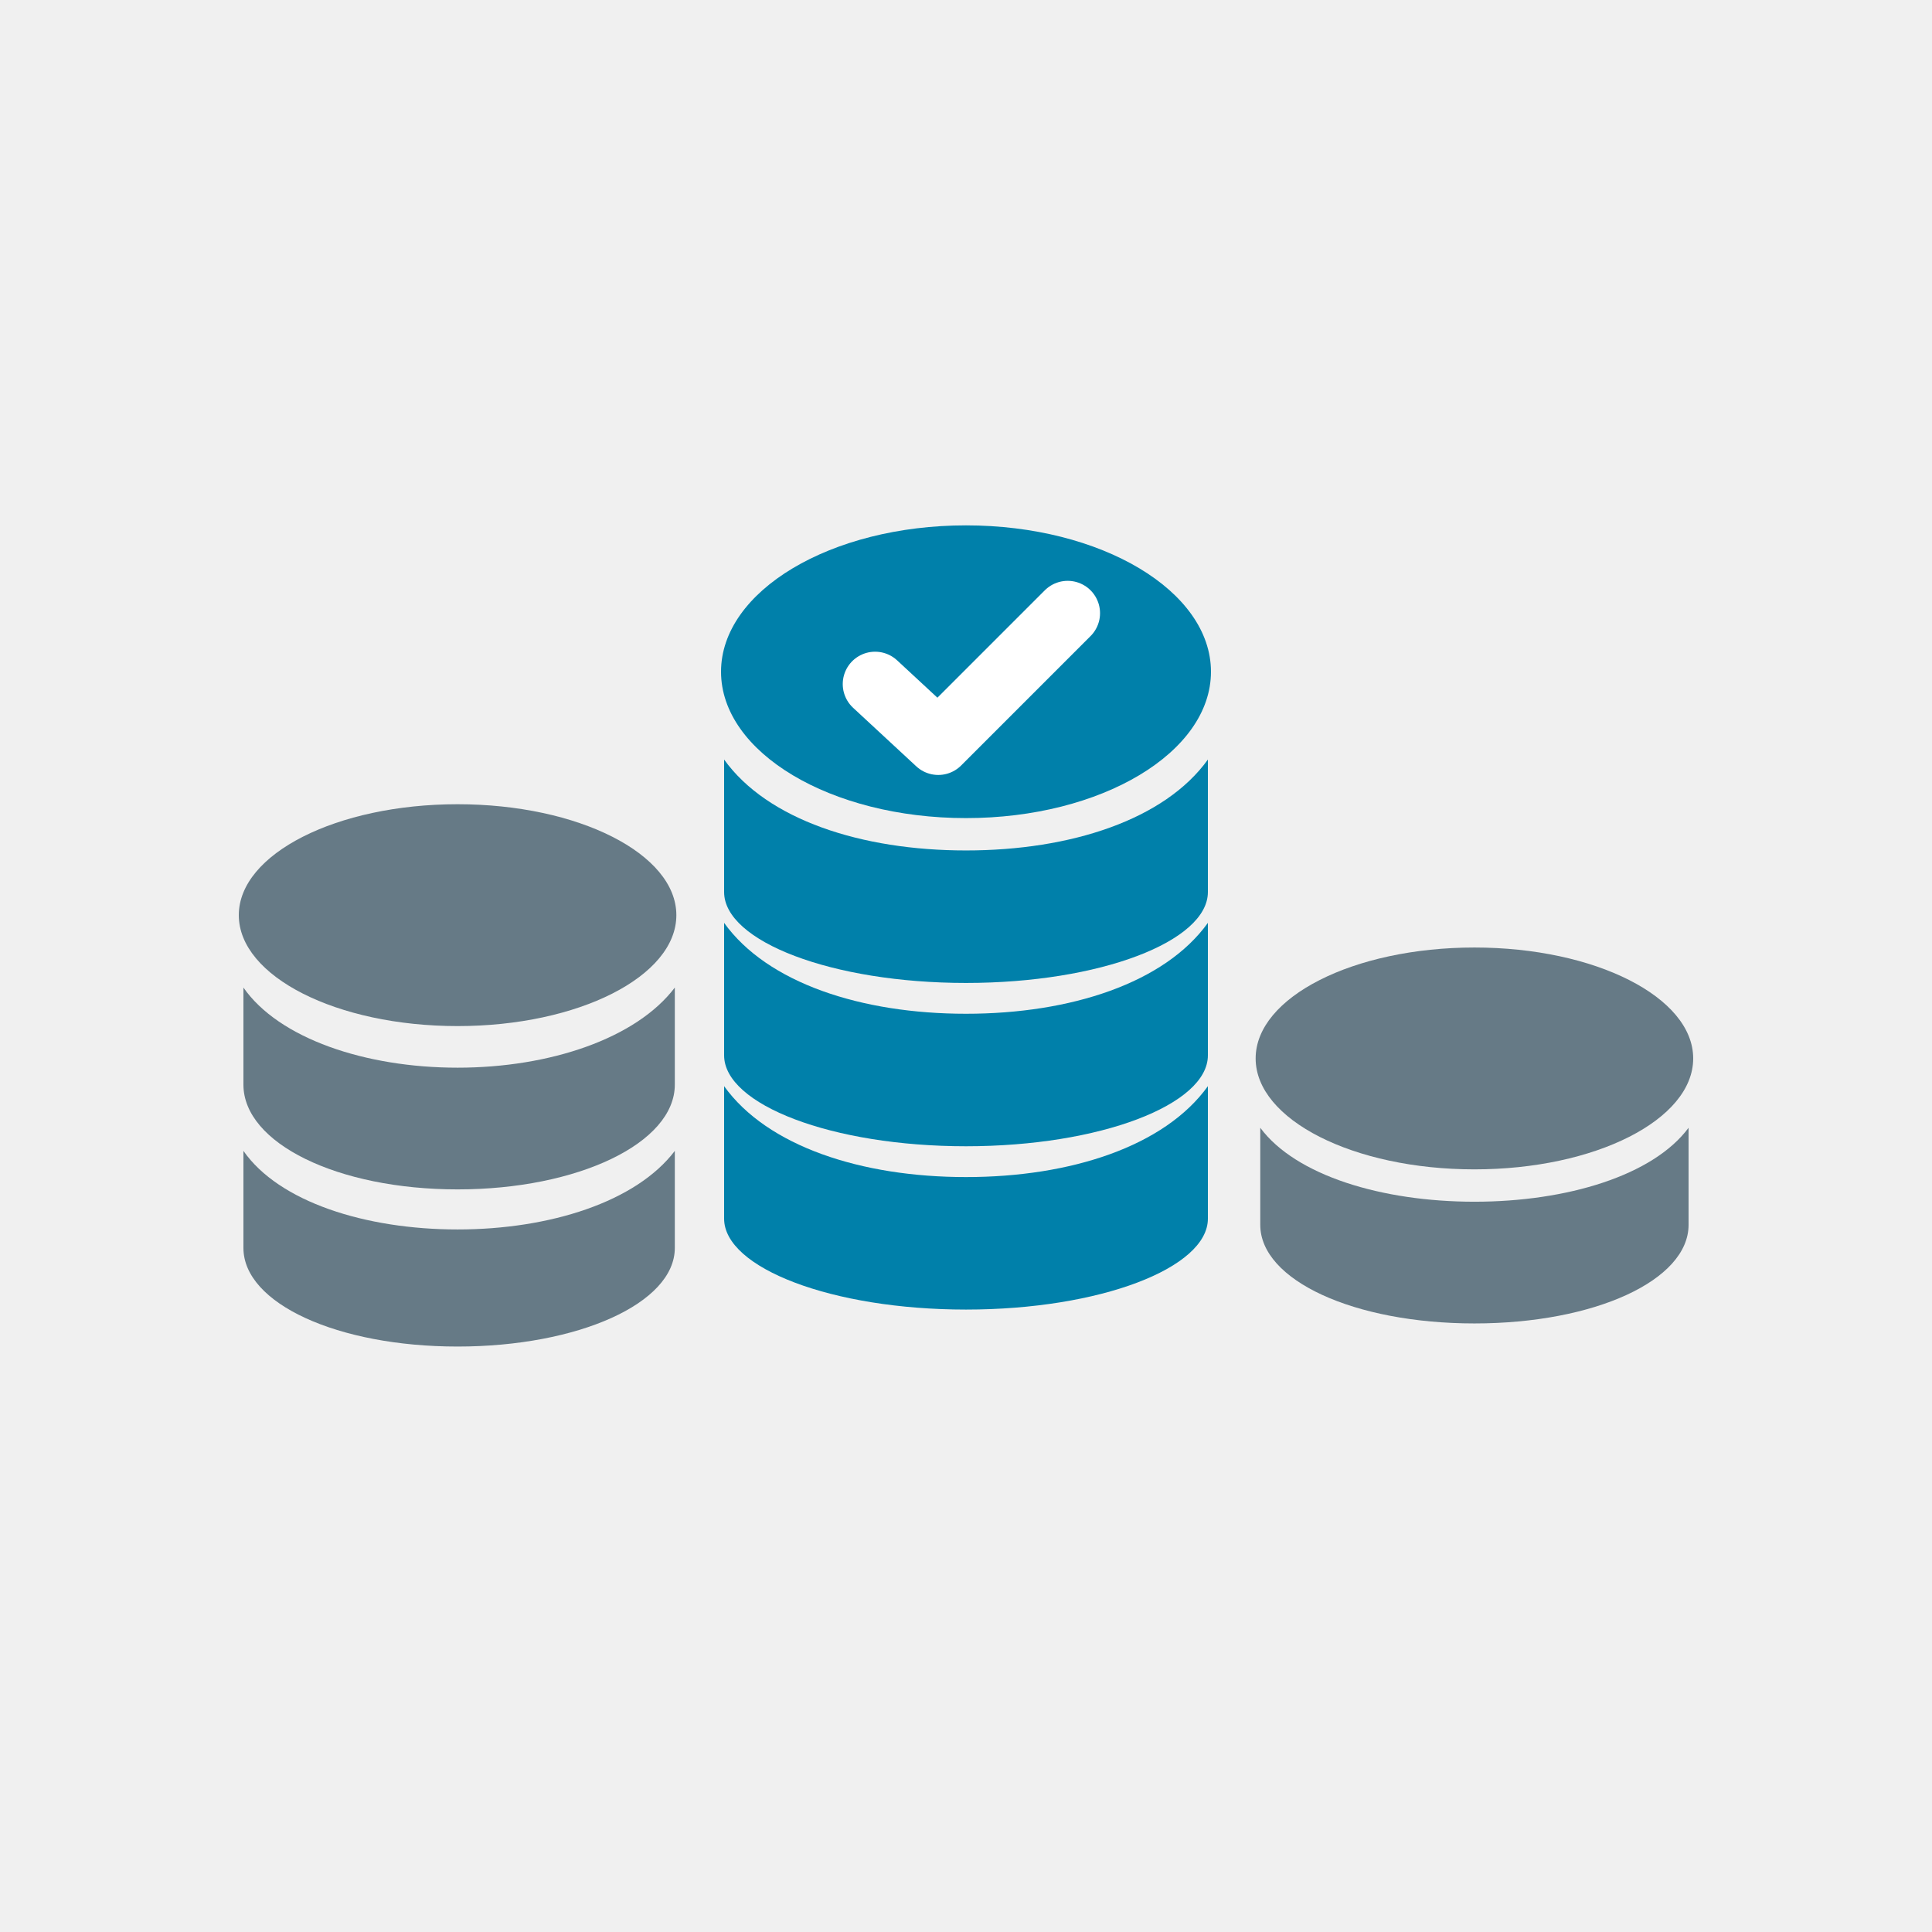
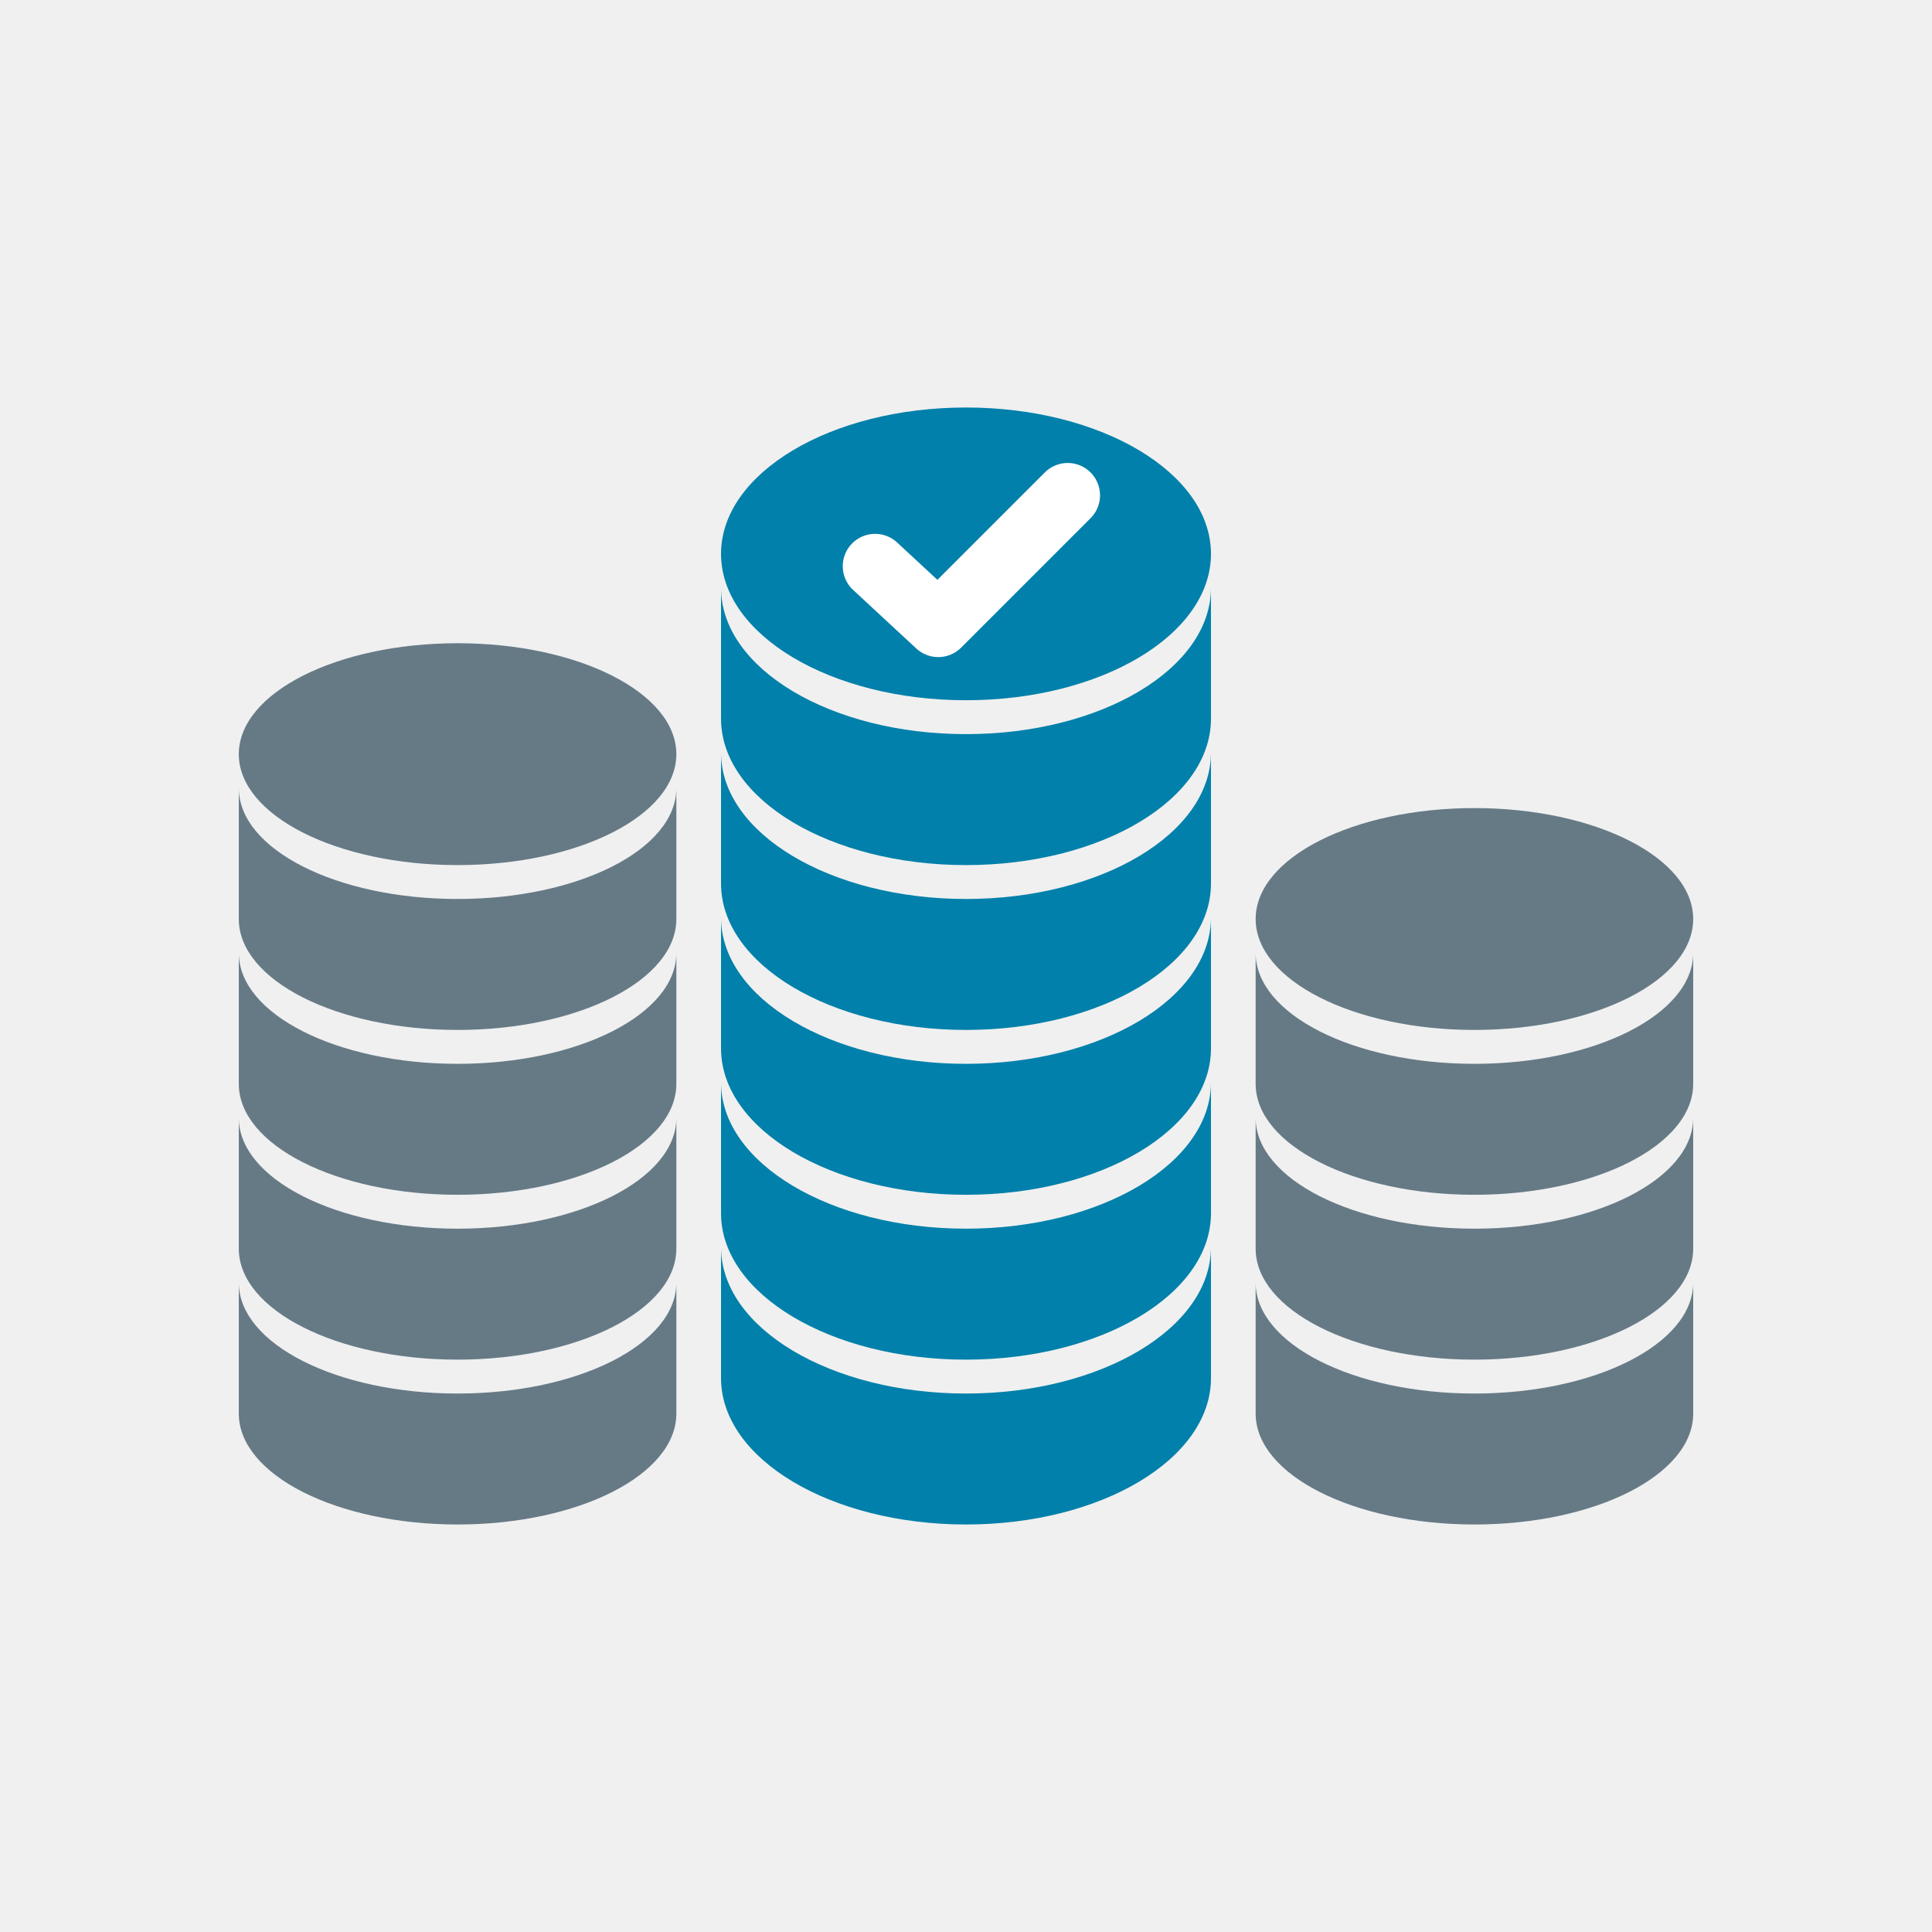
<svg xmlns="http://www.w3.org/2000/svg" width="1024" height="1024" viewBox="0 0 1254 1254" role="img" aria-labelledby="icon-title icon-description">
-   <g id="side-coins" fill="#667a86">
-     <ellipse cx="297" cy="594" rx="142" ry="72" />
-     <path d="M158 641C181 674 237 693 297 693S413 674 438 641V704C438 742 375 772 297 772S158 742 158 704Z" />
-     <path d="M158 747C181 780 237 798 297 798S413 780 438 747V810C438 846 375 874 297 874S158 846 158 810Z" />
-     <ellipse cx="957" cy="687" rx="142" ry="72" />
-     <path d="M818 732C841 763 897 780 957 780S1073 763 1096 732V795C1096 831 1035 859 957 859S818 831 818 795Z" />
+   <g id="coin-stacks" transform="translate(0 46.5)">
+     <g id="side-coins" fill="#667a86">
+       <ellipse cx="297" cy="443" rx="142" ry="72" />
+       <path d="M155 465A142 72 0 0 0 439 465V550A142 72 0 0 1 155 550Z" />
+       <path d="M155 572A142 72 0 0 0 439 572V657A142 72 0 0 1 155 657Z" />
+       <path d="M155 679A142 72 0 0 0 439 679V764A142 72 0 0 1 155 764Z" />
+       <path d="M155 786A142 72 0 0 0 439 786V871A142 72 0 0 1 155 871Z" />
+       <ellipse cx="957" cy="550" rx="142" ry="72" />
+       <path d="M815 572A142 72 0 0 0 1099 572V657A142 72 0 0 1 815 657Z" />
+       <path d="M815 679A142 72 0 0 0 1099 679V764A142 72 0 0 1 815 764Z" />
+       <path d="M815 786A142 72 0 0 0 1099 786V871A142 72 0 0 1 815 871Z" />
+     </g>
+     <g id="selected-coins" fill="#0080aa">
+       <ellipse cx="627" cy="313" rx="159" ry="95" />
+       <path d="M468 335A159 95 0 0 0 786 335V420A159 95 0 0 1 468 420Z" />
+       <path d="M468 442A159 95 0 0 0 786 442V527A159 95 0 0 1 468 527Z" />
+       <path d="M468 549A159 95 0 0 0 786 549V634A159 95 0 0 1 468 634Z" />
+       <path d="M468 656A159 95 0 0 0 786 656V741A159 95 0 0 1 468 741Z" />
+       <path d="M468 763A159 95 0 0 0 786 763V848A159 95 0 0 1 468 848Z" />
+     </g>
+     <path id="selection-check" d="M568 321L609 359L693 275" fill="none" stroke="#ffffff" stroke-width="42" stroke-linecap="round" stroke-linejoin="round" />
  </g>
-   <g id="selected-coins" fill="#0080aa">
-     <ellipse cx="627" cy="436" rx="159" ry="95" />
-     <path d="M470 493C498 532 559 552 627 552S756 532 784 493V579C784 611 714 638 627 638S470 611 470 579Z" />
-     <path d="M470 599C498 638 559 658 627 658S756 638 784 599V685C784 717 714 744 627 744S470 717 470 685Z" />
-     <path d="M470 705C498 744 559 764 627 764S756 744 784 705V791C784 823 714 850 627 850S470 823 470 791Z" />
-   </g>
-   <path id="selection-check" d="M568 444L609 482L693 398" fill="none" stroke="#ffffff" stroke-width="42" stroke-linecap="round" stroke-linejoin="round" />
</svg>
